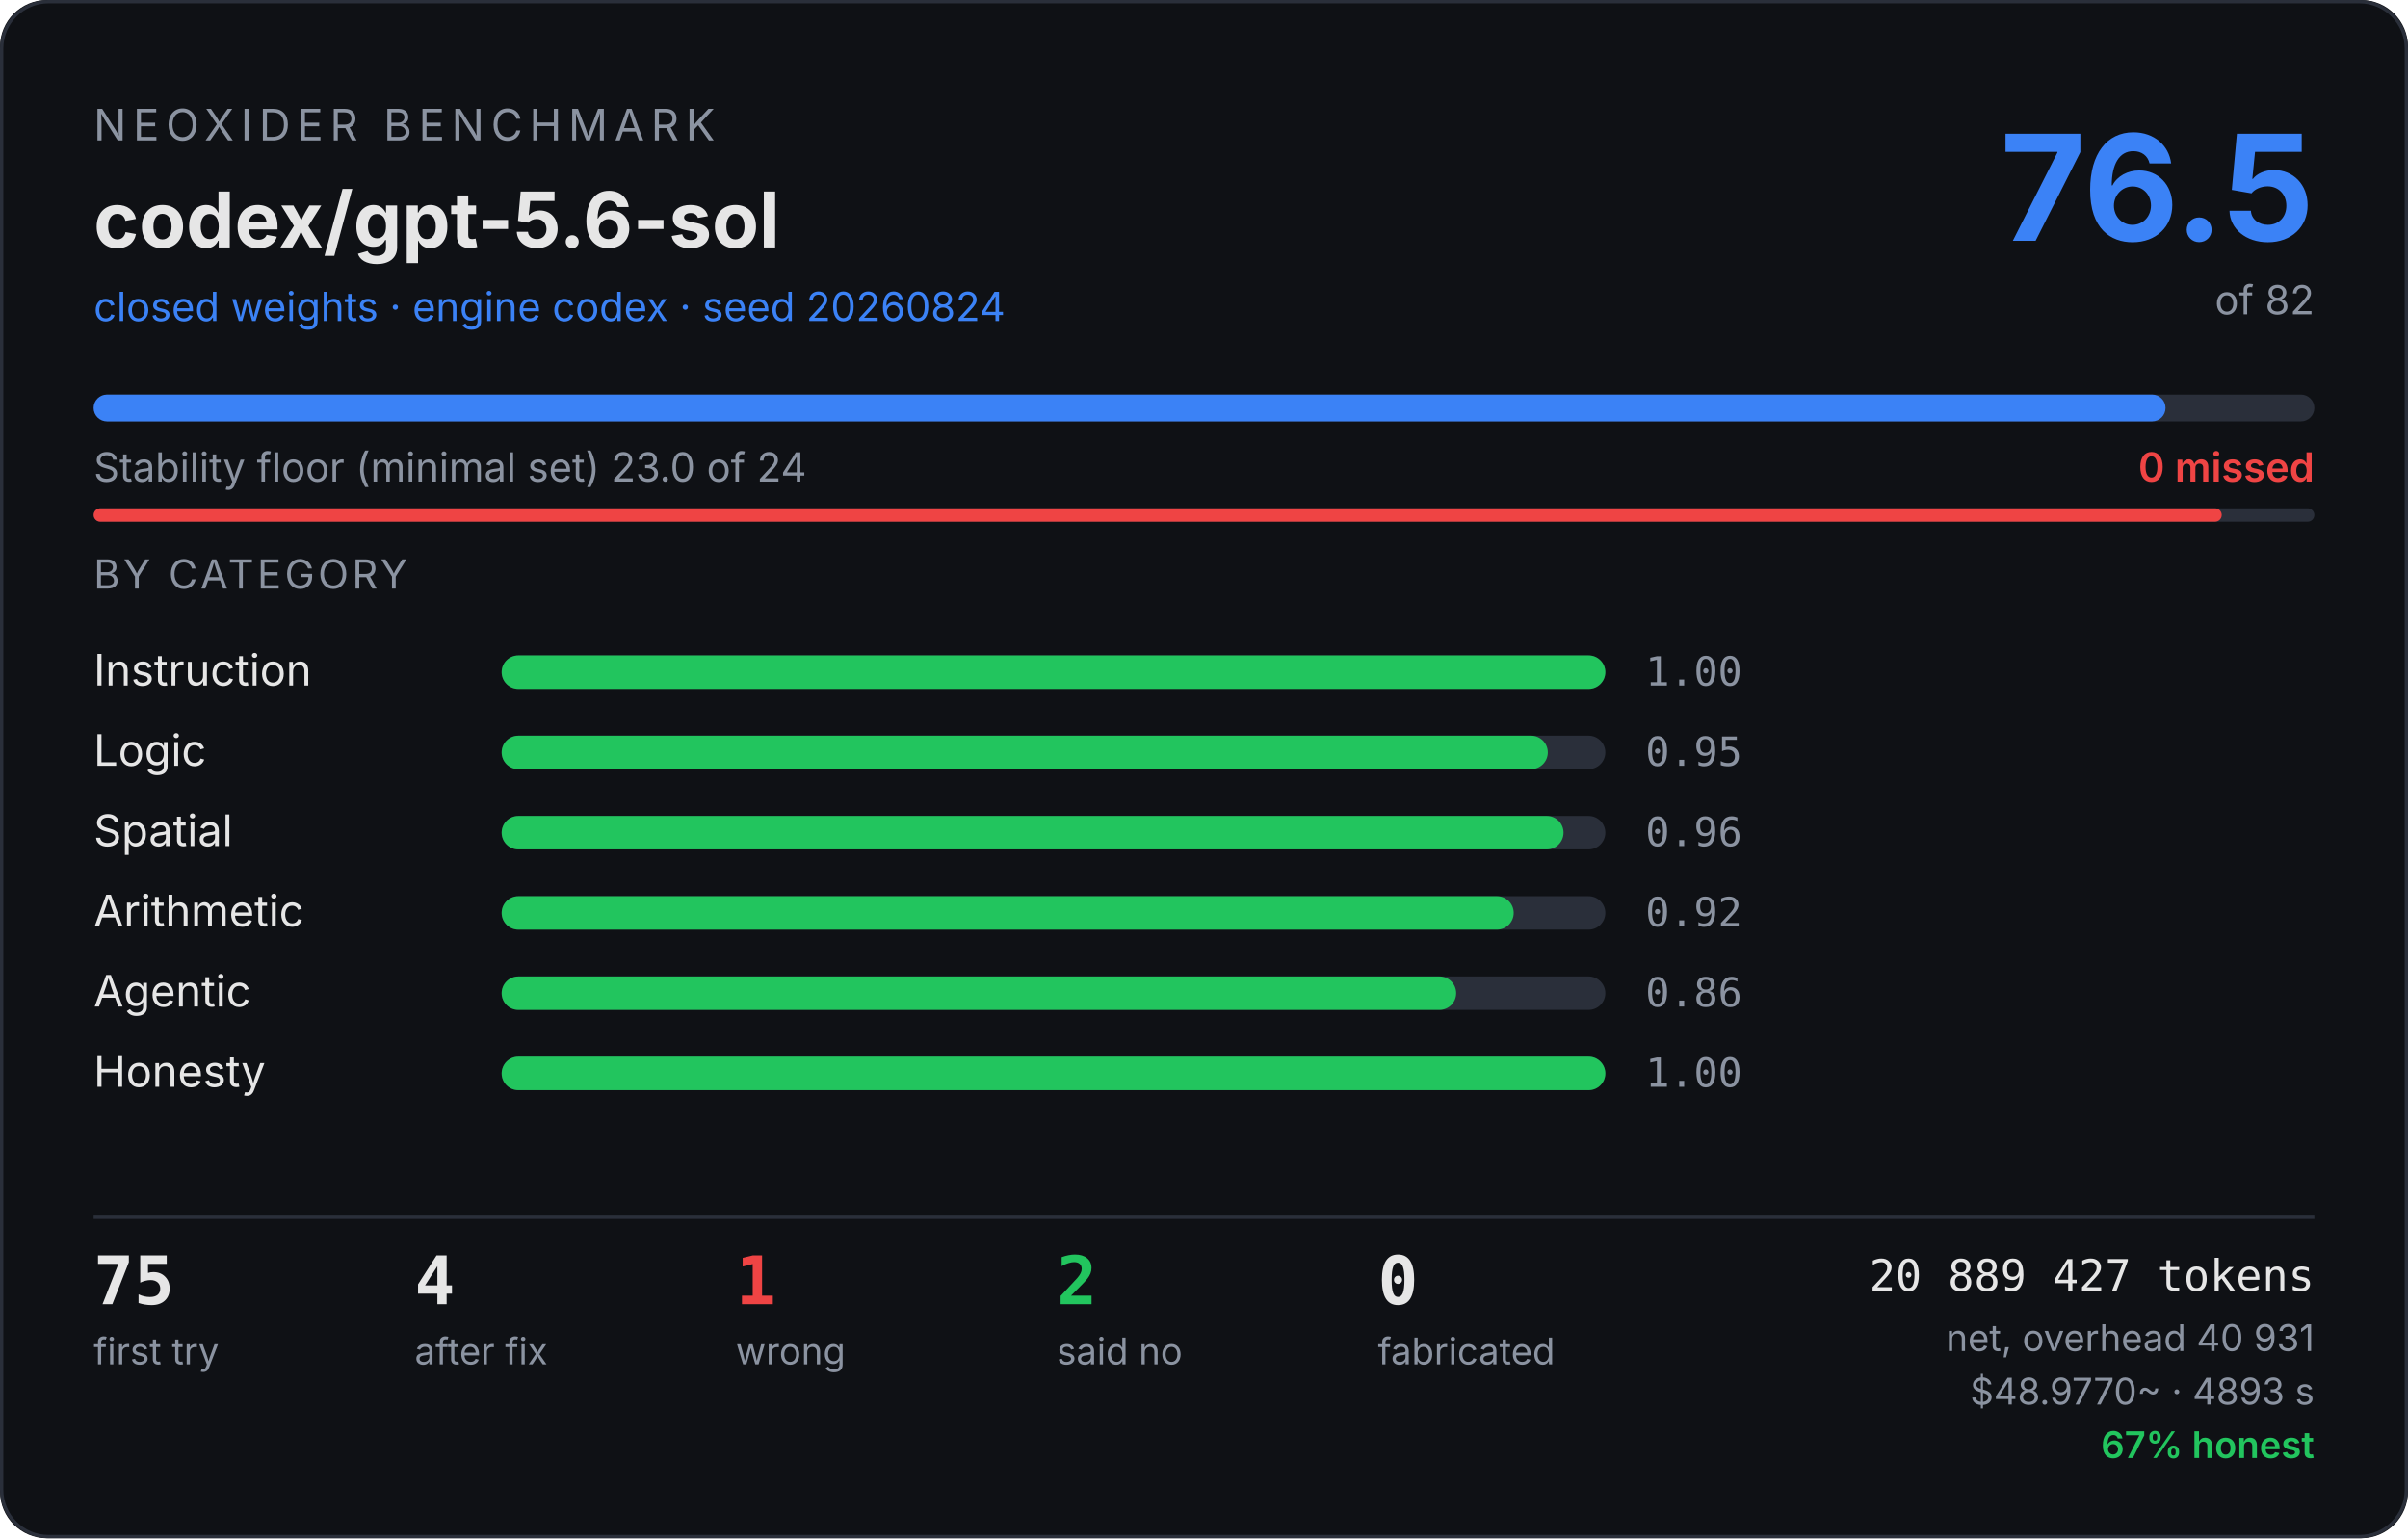
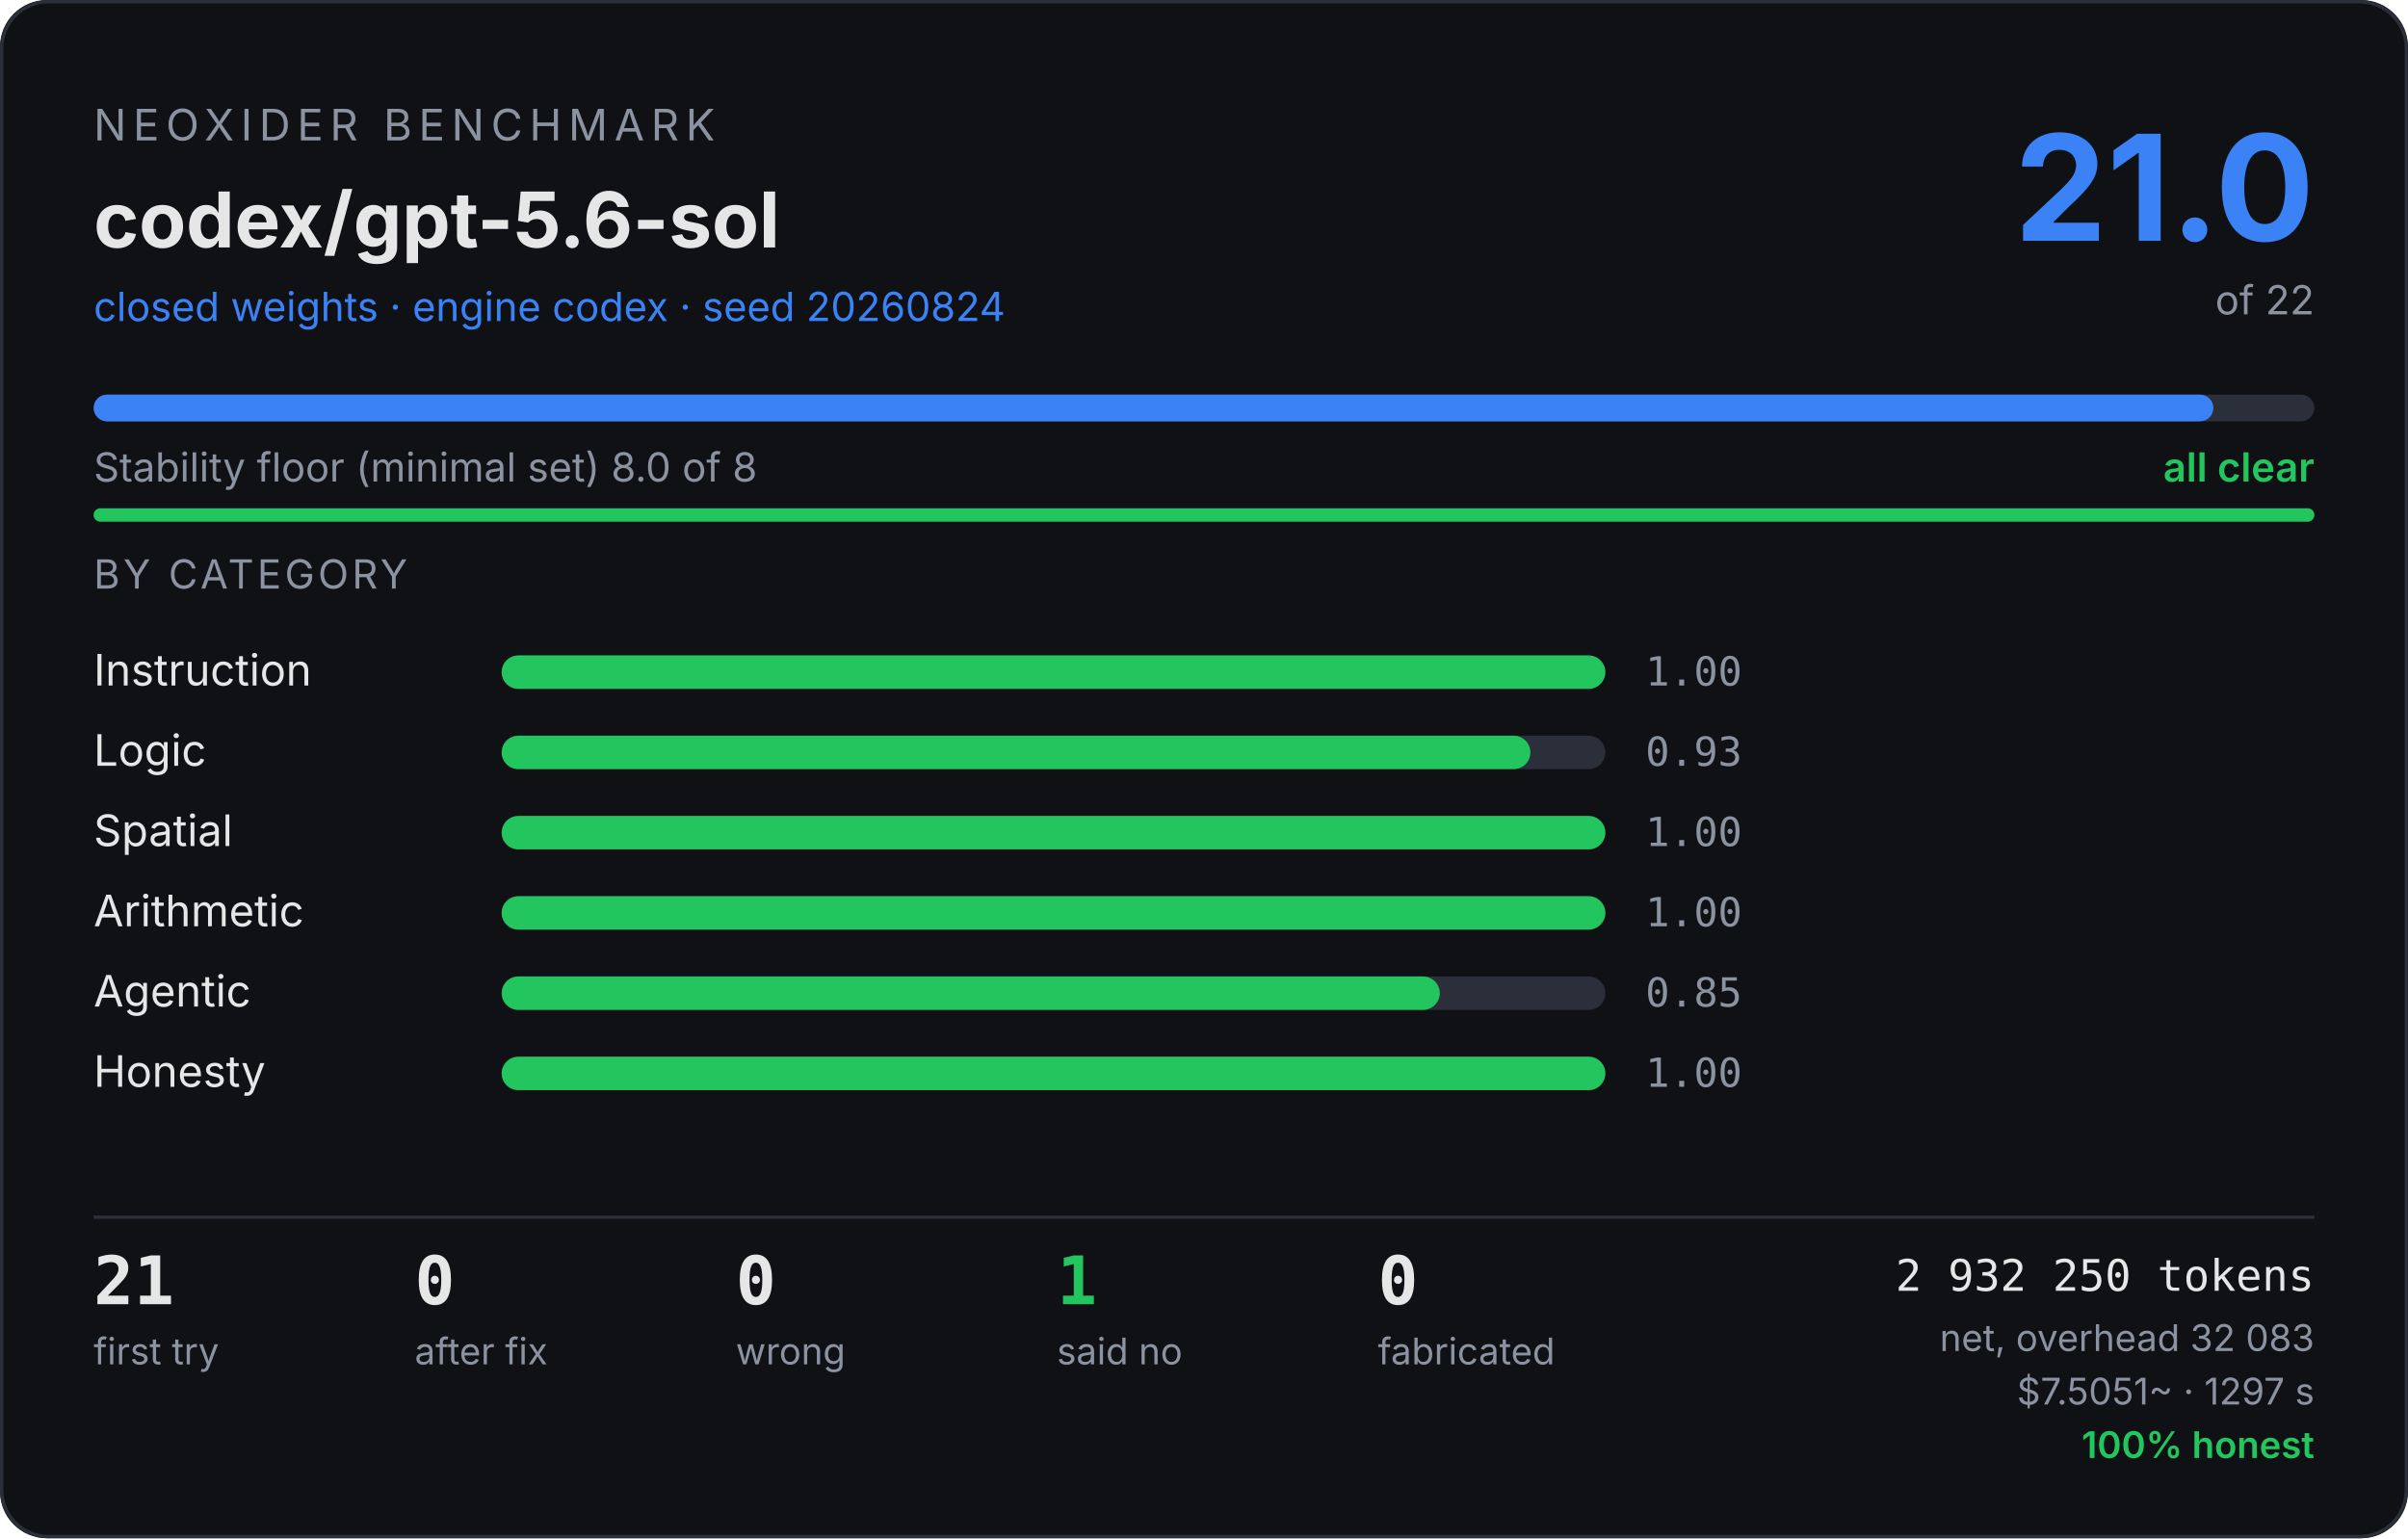
<svg xmlns="http://www.w3.org/2000/svg" width="720" height="460" viewBox="0 0 720 460" font-family="system-ui,-apple-system,Segoe UI,sans-serif">
  <rect width="720" height="460" rx="14" fill="#0f1115" />
  <rect x="0.5" y="0.5" width="719" height="459" rx="14" fill="none" stroke="#2a2f3a" />
  <text x="28" y="42" fill="#8b93a1" font-size="13" letter-spacing="2">NEOXIDER BENCHMARK</text>
  <text x="28" y="74" fill="#e6e6e6" font-size="23" font-weight="700">codex/gpt-5.6-sol</text>
  <text x="28" y="96" fill="#3b82f6" font-size="12">closed weights · engine codex · seed 20260824</text>
-   <text x="692" y="72" text-anchor="end" fill="#3b82f6" font-size="44" font-weight="700">76.5</text>
-   <text x="692" y="94" text-anchor="end" fill="#8b93a1" font-size="12">of 82</text>
+   <text x="692" y="72" text-anchor="end" fill="#3b82f6" font-size="44" font-weight="700">21.0</text>
+   <text x="692" y="94" text-anchor="end" fill="#8b93a1" font-size="12">of 22</text>
  <rect x="28" y="118" width="664" height="8" rx="4" fill="#2a2f3a" />
-   <rect x="28" y="118" width="619.5" height="8" rx="4" fill="#3b82f6" />
-   <text x="28" y="144" fill="#8b93a1" font-size="12">Stability floor (minimal set) 23.0 of 24</text>
-   <text x="692" y="144" text-anchor="end" fill="#ef4444" font-size="12" font-weight="600">0 missed</text>
+   <rect x="28" y="118" width="633.8" height="8" rx="4" fill="#3b82f6" />
+   <text x="28" y="144" fill="#8b93a1" font-size="12">Stability floor (minimal set) 8.0 of 8</text>
+   <text x="692" y="144" text-anchor="end" fill="#22c55e" font-size="12" font-weight="600">all clear</text>
  <rect x="28" y="152" width="664" height="4" rx="2" fill="#2a2f3a" />
-   <rect x="28" y="152" width="636.3" height="4" rx="2" fill="#ef4444" />
+   <rect x="28" y="152" width="664.0" height="4" rx="2" fill="#22c55e" />
  <text x="28" y="176" fill="#8b93a1" font-size="12" letter-spacing="1">BY CATEGORY</text>
  <text x="28" y="205" fill="#e6e6e6" font-size="13">Instruction</text>
  <rect x="150" y="196" width="330" height="10" rx="5" fill="#2a2f3a" />
  <rect x="150" y="196" width="330.0" height="10" rx="5" fill="#22c55e" />
  <text x="492" y="205" fill="#8b93a1" font-size="12" font-family="ui-monospace,Consolas,monospace">1.00</text>
  <text x="28" y="229" fill="#e6e6e6" font-size="13">Logic</text>
  <rect x="150" y="220" width="330" height="10" rx="5" fill="#2a2f3a" />
-   <rect x="150" y="220" width="312.8" height="10" rx="5" fill="#22c55e" />
-   <text x="492" y="229" fill="#8b93a1" font-size="12" font-family="ui-monospace,Consolas,monospace">0.95</text>
+   <rect x="150" y="220" width="307.6" height="10" rx="5" fill="#22c55e" />
+   <text x="492" y="229" fill="#8b93a1" font-size="12" font-family="ui-monospace,Consolas,monospace">0.93</text>
  <text x="28" y="253" fill="#e6e6e6" font-size="13">Spatial</text>
  <rect x="150" y="244" width="330" height="10" rx="5" fill="#2a2f3a" />
-   <rect x="150" y="244" width="317.5" height="10" rx="5" fill="#22c55e" />
-   <text x="492" y="253" fill="#8b93a1" font-size="12" font-family="ui-monospace,Consolas,monospace">0.96</text>
+   <rect x="150" y="244" width="330.0" height="10" rx="5" fill="#22c55e" />
+   <text x="492" y="253" fill="#8b93a1" font-size="12" font-family="ui-monospace,Consolas,monospace">1.00</text>
  <text x="28" y="277" fill="#e6e6e6" font-size="13">Arithmetic</text>
  <rect x="150" y="268" width="330" height="10" rx="5" fill="#2a2f3a" />
-   <rect x="150" y="268" width="302.6" height="10" rx="5" fill="#22c55e" />
-   <text x="492" y="277" fill="#8b93a1" font-size="12" font-family="ui-monospace,Consolas,monospace">0.92</text>
+   <rect x="150" y="268" width="330.0" height="10" rx="5" fill="#22c55e" />
+   <text x="492" y="277" fill="#8b93a1" font-size="12" font-family="ui-monospace,Consolas,monospace">1.00</text>
  <text x="28" y="301" fill="#e6e6e6" font-size="13">Agentic</text>
  <rect x="150" y="292" width="330" height="10" rx="5" fill="#2a2f3a" />
-   <rect x="150" y="292" width="285.4" height="10" rx="5" fill="#22c55e" />
-   <text x="492" y="301" fill="#8b93a1" font-size="12" font-family="ui-monospace,Consolas,monospace">0.86</text>
+   <rect x="150" y="292" width="280.5" height="10" rx="5" fill="#22c55e" />
+   <text x="492" y="301" fill="#8b93a1" font-size="12" font-family="ui-monospace,Consolas,monospace">0.85</text>
  <text x="28" y="325" fill="#e6e6e6" font-size="13">Honesty</text>
  <rect x="150" y="316" width="330" height="10" rx="5" fill="#2a2f3a" />
  <rect x="150" y="316" width="330.0" height="10" rx="5" fill="#22c55e" />
  <text x="492" y="325" fill="#8b93a1" font-size="12" font-family="ui-monospace,Consolas,monospace">1.00</text>
  <line x1="28" y1="364" x2="692" y2="364" stroke="#2a2f3a" />
-   <text x="28" y="390" fill="#e6e6e6" font-size="20" font-weight="700" font-family="ui-monospace,Consolas,monospace">75</text>
+   <text x="28" y="390" fill="#e6e6e6" font-size="20" font-weight="700" font-family="ui-monospace,Consolas,monospace">21</text>
  <text x="28" y="408" fill="#8b93a1" font-size="11">first try</text>
-   <text x="124" y="390" fill="#e6e6e6" font-size="20" font-weight="700" font-family="ui-monospace,Consolas,monospace">4</text>
+   <text x="124" y="390" fill="#e6e6e6" font-size="20" font-weight="700" font-family="ui-monospace,Consolas,monospace">0</text>
  <text x="124" y="408" fill="#8b93a1" font-size="11">after fix</text>
-   <text x="220" y="390" fill="#ef4444" font-size="20" font-weight="700" font-family="ui-monospace,Consolas,monospace">1</text>
+   <text x="220" y="390" fill="#e6e6e6" font-size="20" font-weight="700" font-family="ui-monospace,Consolas,monospace">0</text>
  <text x="220" y="408" fill="#8b93a1" font-size="11">wrong</text>
-   <text x="316" y="390" fill="#22c55e" font-size="20" font-weight="700" font-family="ui-monospace,Consolas,monospace">2</text>
+   <text x="316" y="390" fill="#22c55e" font-size="20" font-weight="700" font-family="ui-monospace,Consolas,monospace">1</text>
  <text x="316" y="408" fill="#8b93a1" font-size="11">said no</text>
  <text x="412" y="390" fill="#e6e6e6" font-size="20" font-weight="700" font-family="ui-monospace,Consolas,monospace">0</text>
  <text x="412" y="408" fill="#8b93a1" font-size="11">fabricated</text>
-   <text x="692" y="386" text-anchor="end" fill="#e6e6e6" font-size="13" font-family="ui-monospace,Consolas,monospace">20 889 427 tokens</text>
-   <text x="692" y="404" text-anchor="end" fill="#8b93a1" font-size="11">net, overhead 40 931</text>
-   <text x="692" y="420" text-anchor="end" fill="#8b93a1" font-size="11">$48.9770~ · 4893 s</text>
-   <text x="692" y="436" text-anchor="end" fill="#22c55e" font-size="11" font-weight="600">67% honest</text>
+   <text x="692" y="386" text-anchor="end" fill="#e6e6e6" font-size="13" font-family="ui-monospace,Consolas,monospace">2 932 250 tokens</text>
+   <text x="692" y="404" text-anchor="end" fill="#8b93a1" font-size="11">net, overhead 32 083</text>
+   <text x="692" y="420" text-anchor="end" fill="#8b93a1" font-size="11">$7.5051~ · 1297 s</text>
+   <text x="692" y="436" text-anchor="end" fill="#22c55e" font-size="11" font-weight="600">100% honest</text>
</svg>
